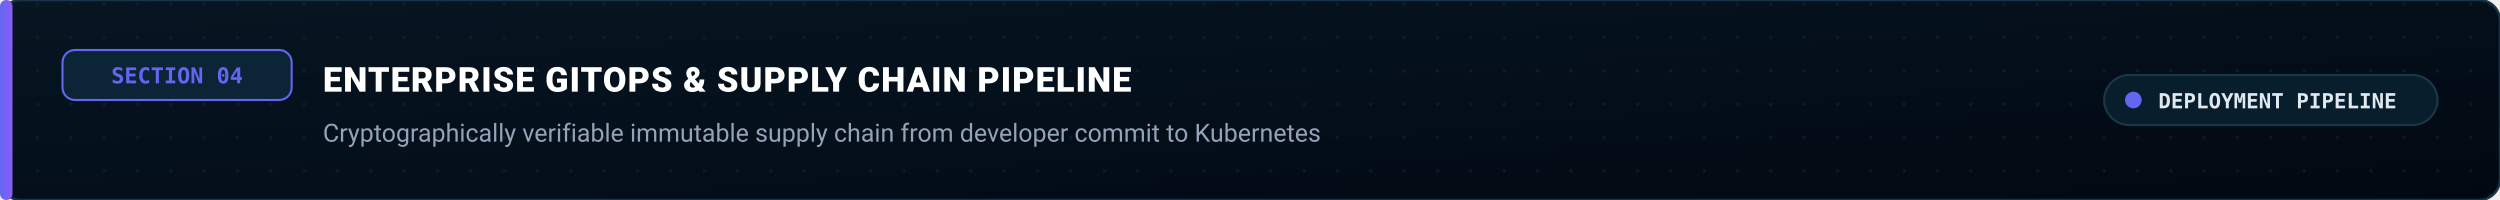
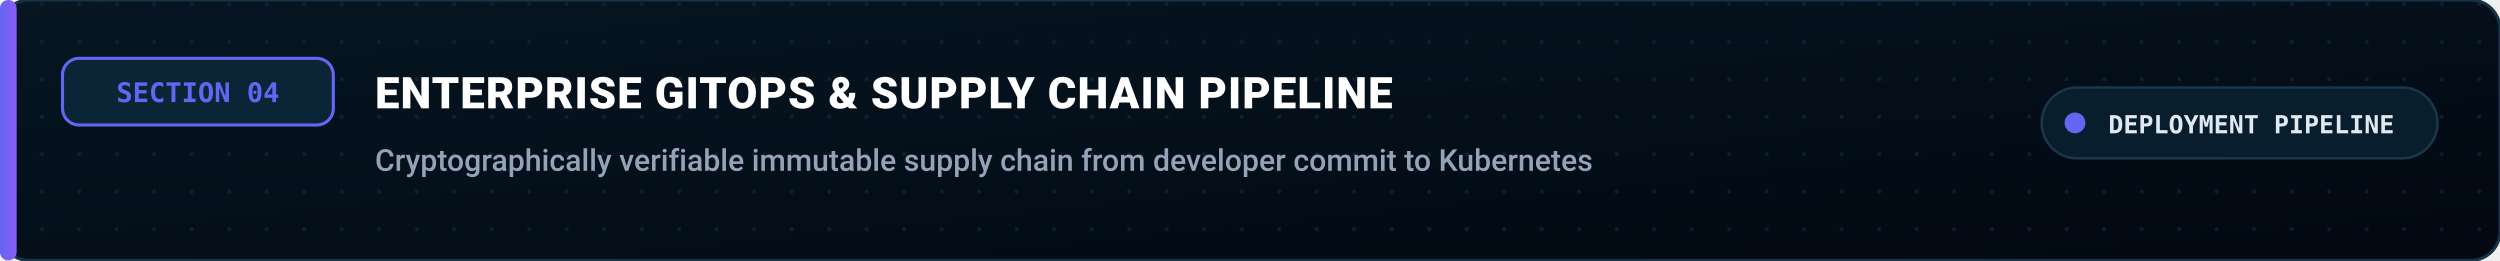
- <svg xmlns="http://www.w3.org/2000/svg" viewBox="0 0 1200 96" width="100%" height="100%">
+ <svg xmlns="http://www.w3.org/2000/svg" viewBox="0 0 1200 125" width="100%" height="100%">
  <defs>
    <linearGradient id="secGrad_04" x1="0%" y1="0%" x2="100%" y2="0%">
      <stop offset="0%" stop-color="#6366F1" />
      <stop offset="100%" stop-color="#8B5CF6" />
    </linearGradient>
    <linearGradient id="barBg_04" x1="0%" y1="0%" x2="100%" y2="100%">
      <stop offset="0%" stop-color="#061622" />
      <stop offset="100%" stop-color="#020811" />
    </linearGradient>
-     <pattern id="dotGrid_04" width="16" height="16" patternUnits="userSpaceOnUse">
-       <circle cx="2" cy="2" r="0.8" fill="#132a3e" />
+     <pattern id="dotGrid_04" width="18" height="18" patternUnits="userSpaceOnUse">
+       <circle cx="2" cy="2" r="1" fill="#132a3e" />
    </pattern>
  </defs>
  <style>
    .mono { font-family: 'JetBrains Mono', 'Fira Code', monospace; }
    .sans { font-family: -apple-system, BlinkMacSystemFont, 'Segoe UI', Roboto, sans-serif; }
  </style>
-   <rect width="1200" height="96" rx="10" fill="url(#barBg_04)" stroke="#163347" stroke-width="1.2" />
-   <rect width="1200" height="96" fill="url(#dotGrid_04)" opacity="0.5" />
-   <rect x="0" y="0" width="6" height="96" rx="3" fill="url(#secGrad_04)" />
-   <g transform="translate(30, 24)">
-     <rect x="0" y="0" width="110" height="24" rx="6" fill="#0b2436" stroke="#6366F1" stroke-width="1" />
-     <text x="55" y="16" fill="#6366F1" class="mono" font-size="10.5" font-weight="700" text-anchor="middle">SECTION 04</text>
+   <rect width="1200" height="125" rx="14" fill="url(#barBg_04)" stroke="#163347" stroke-width="1.5" />
+   <rect width="1200" height="125" fill="url(#dotGrid_04)" opacity="0.6" />
+   <rect x="0" y="0" width="8" height="125" rx="4" fill="url(#secGrad_04)" />
+   <g transform="translate(30, 28)">
+     <rect x="0" y="0" width="130" height="32" rx="8" fill="#0b2436" stroke="#6366F1" stroke-width="1.5" />
+     <text x="65" y="21" fill="#6366F1" class="mono" font-size="13" font-weight="800" text-anchor="middle">SECTION 04</text>
  </g>
-   <g transform="translate(155, 26)">
-     <text x="0" y="18" fill="#FFFFFF" class="sans" font-size="16.5" font-weight="800" letter-spacing="0.5">ENTERPRISE GITOPS &amp; SUPPLY CHAIN PIPELINE</text>
-     <text x="0" y="42" fill="#94A3B8" class="sans" font-size="12">Cryptographically verifiable immutable supply chain from developer commit to Kubernetes</text>
+   <g transform="translate(180, 28)">
+     <text x="0" y="24" fill="#FFFFFF" class="sans" font-size="21" font-weight="900" letter-spacing="0.5">ENTERPRISE GITOPS &amp; SUPPLY CHAIN PIPELINE</text>
+     <text x="0" y="54" fill="#94A3B8" class="sans" font-size="14.5" font-weight="500">Cryptographically verifiable immutable supply chain from developer commit to Kubernetes</text>
  </g>
-   <g transform="translate(1010, 36)">
-     <rect x="0" y="0" width="160" height="24" rx="12" fill="#081e2c" stroke="#1b364b" />
-     <circle cx="14" cy="12" r="4" fill="#6366F1" />
-     <text x="26" y="16" fill="#E2E8F0" class="mono" font-size="10" font-weight="600">DEPLOYMENT PIPELINE</text>
+   <g transform="translate(980, 42)">
+     <rect x="0" y="0" width="190" height="34" rx="17" fill="#081e2c" stroke="#1b364b" stroke-width="1.2" />
+     <circle cx="16" cy="17" r="5" fill="#6366F1" />
+     <text x="32" y="22" fill="#E2E8F0" class="mono" font-size="12" font-weight="700">DEPLOYMENT PIPELINE</text>
  </g>
</svg>
